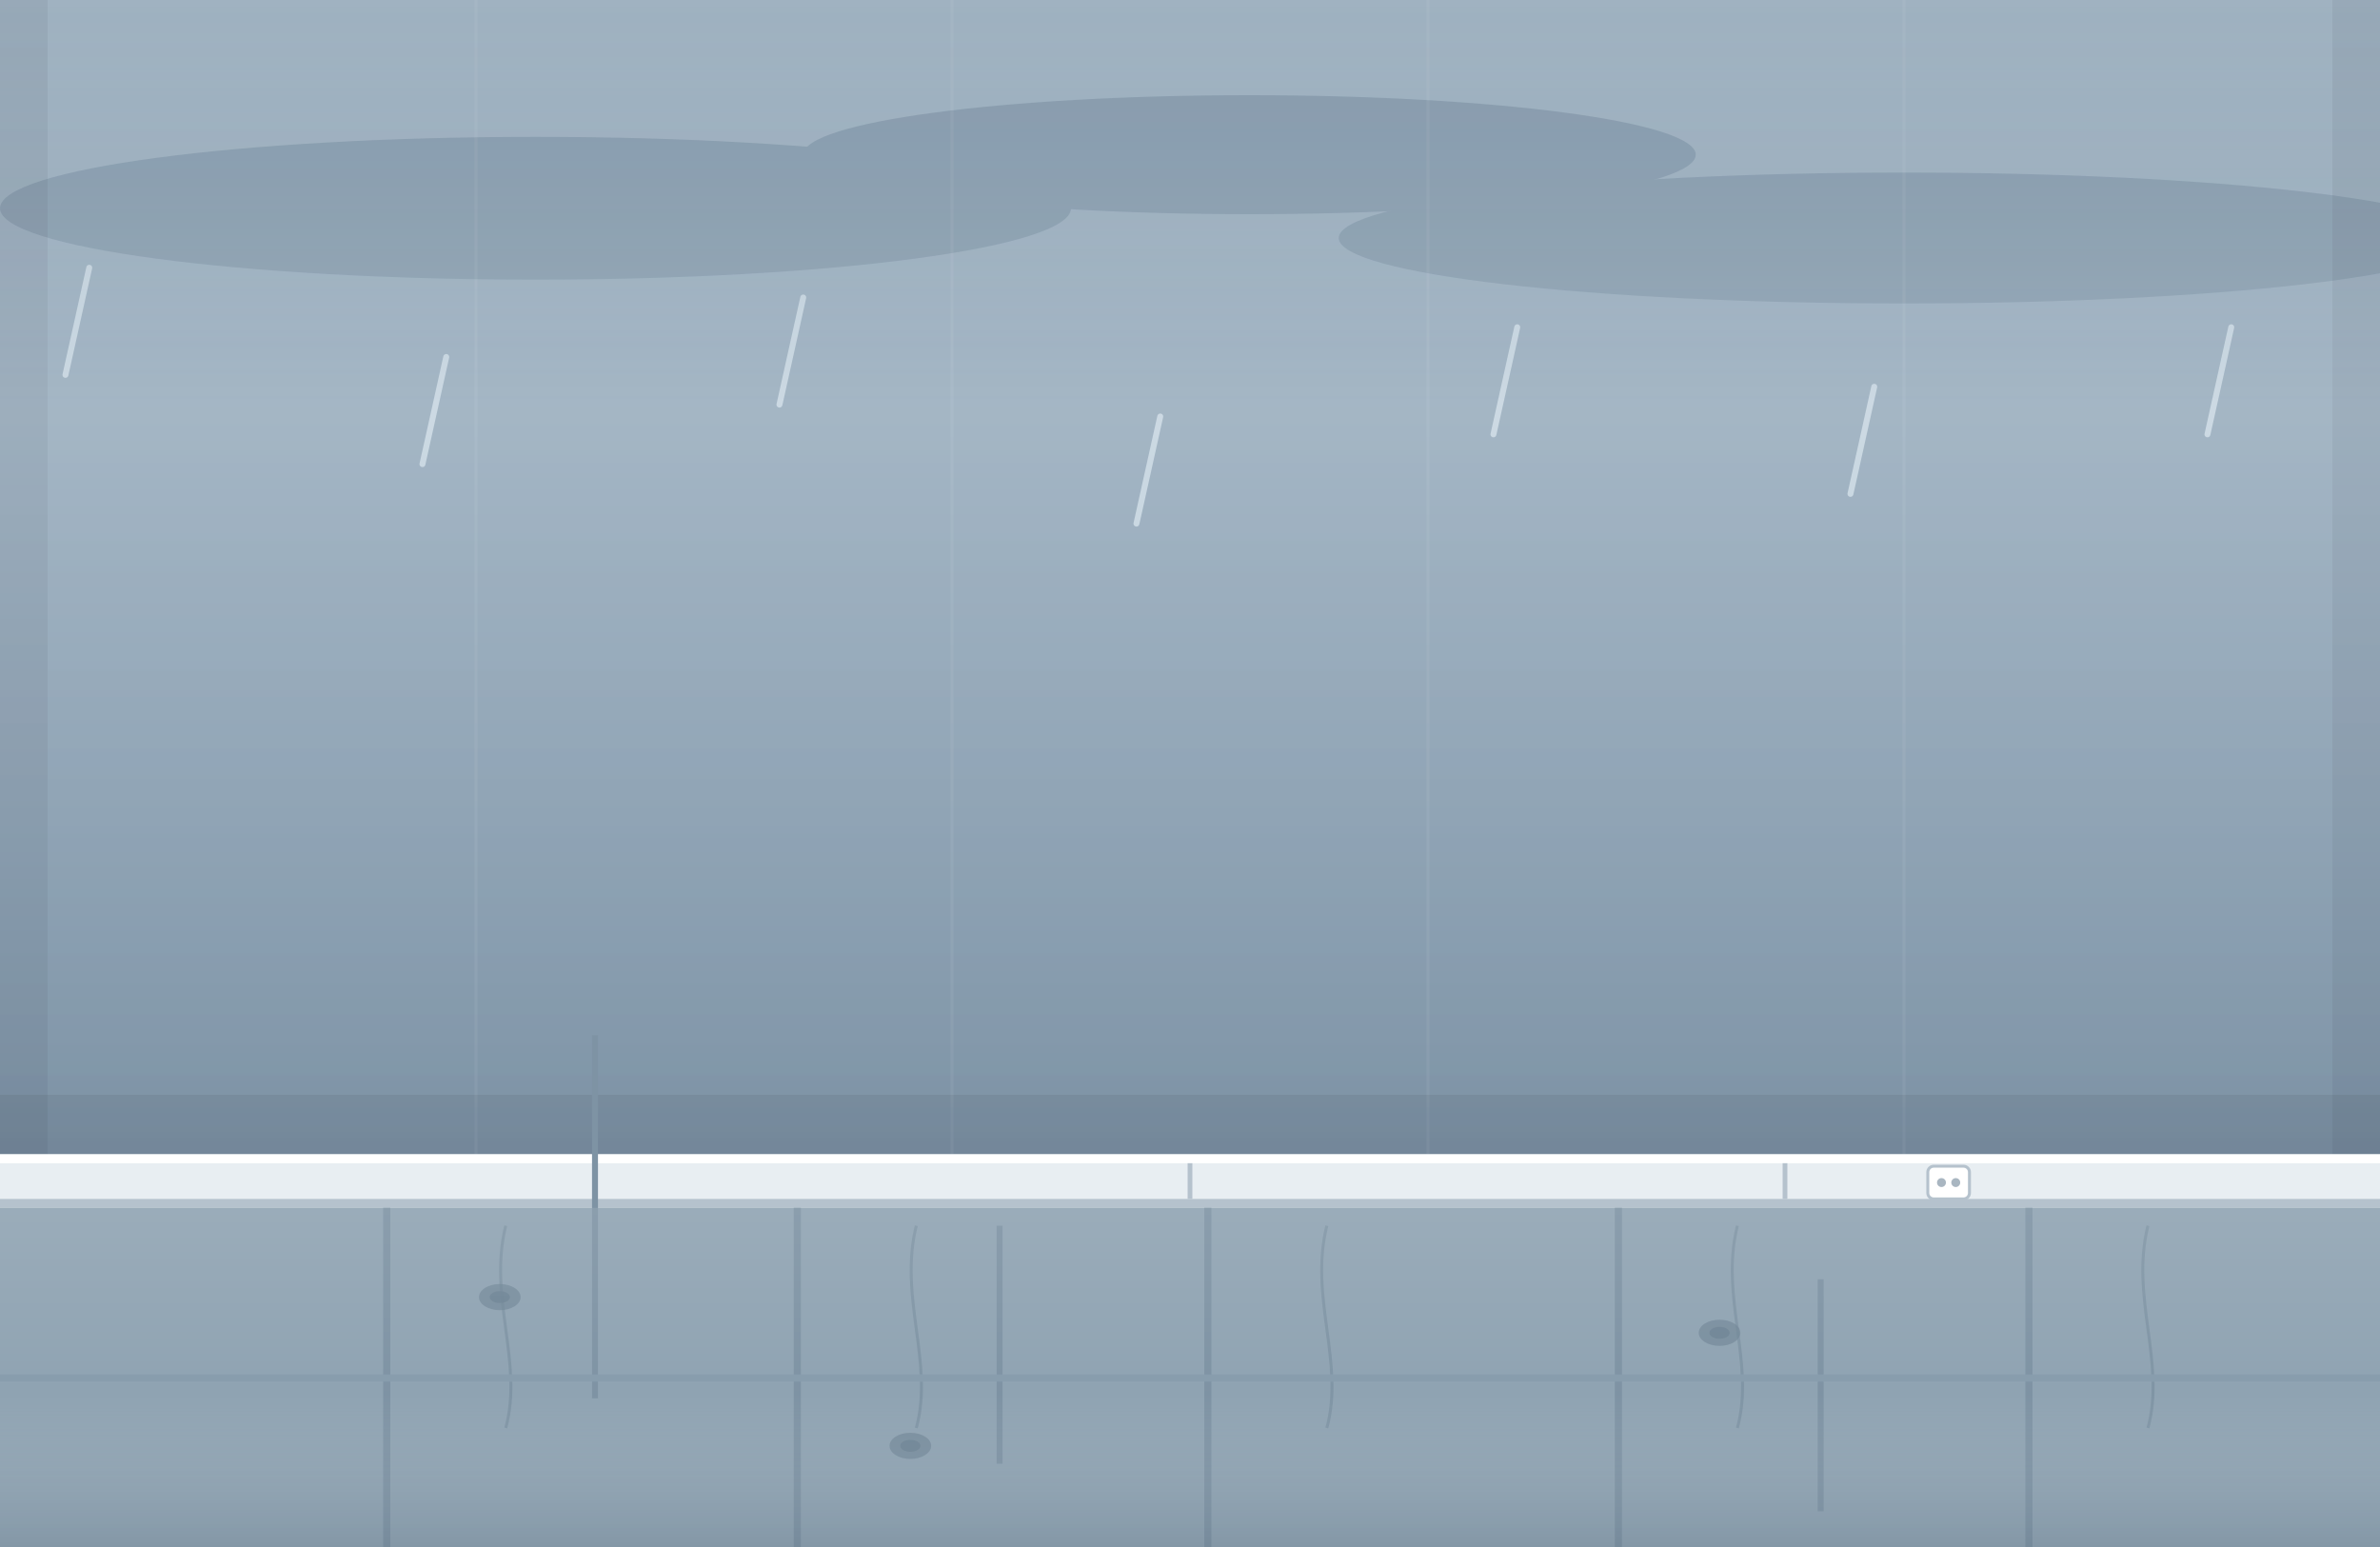
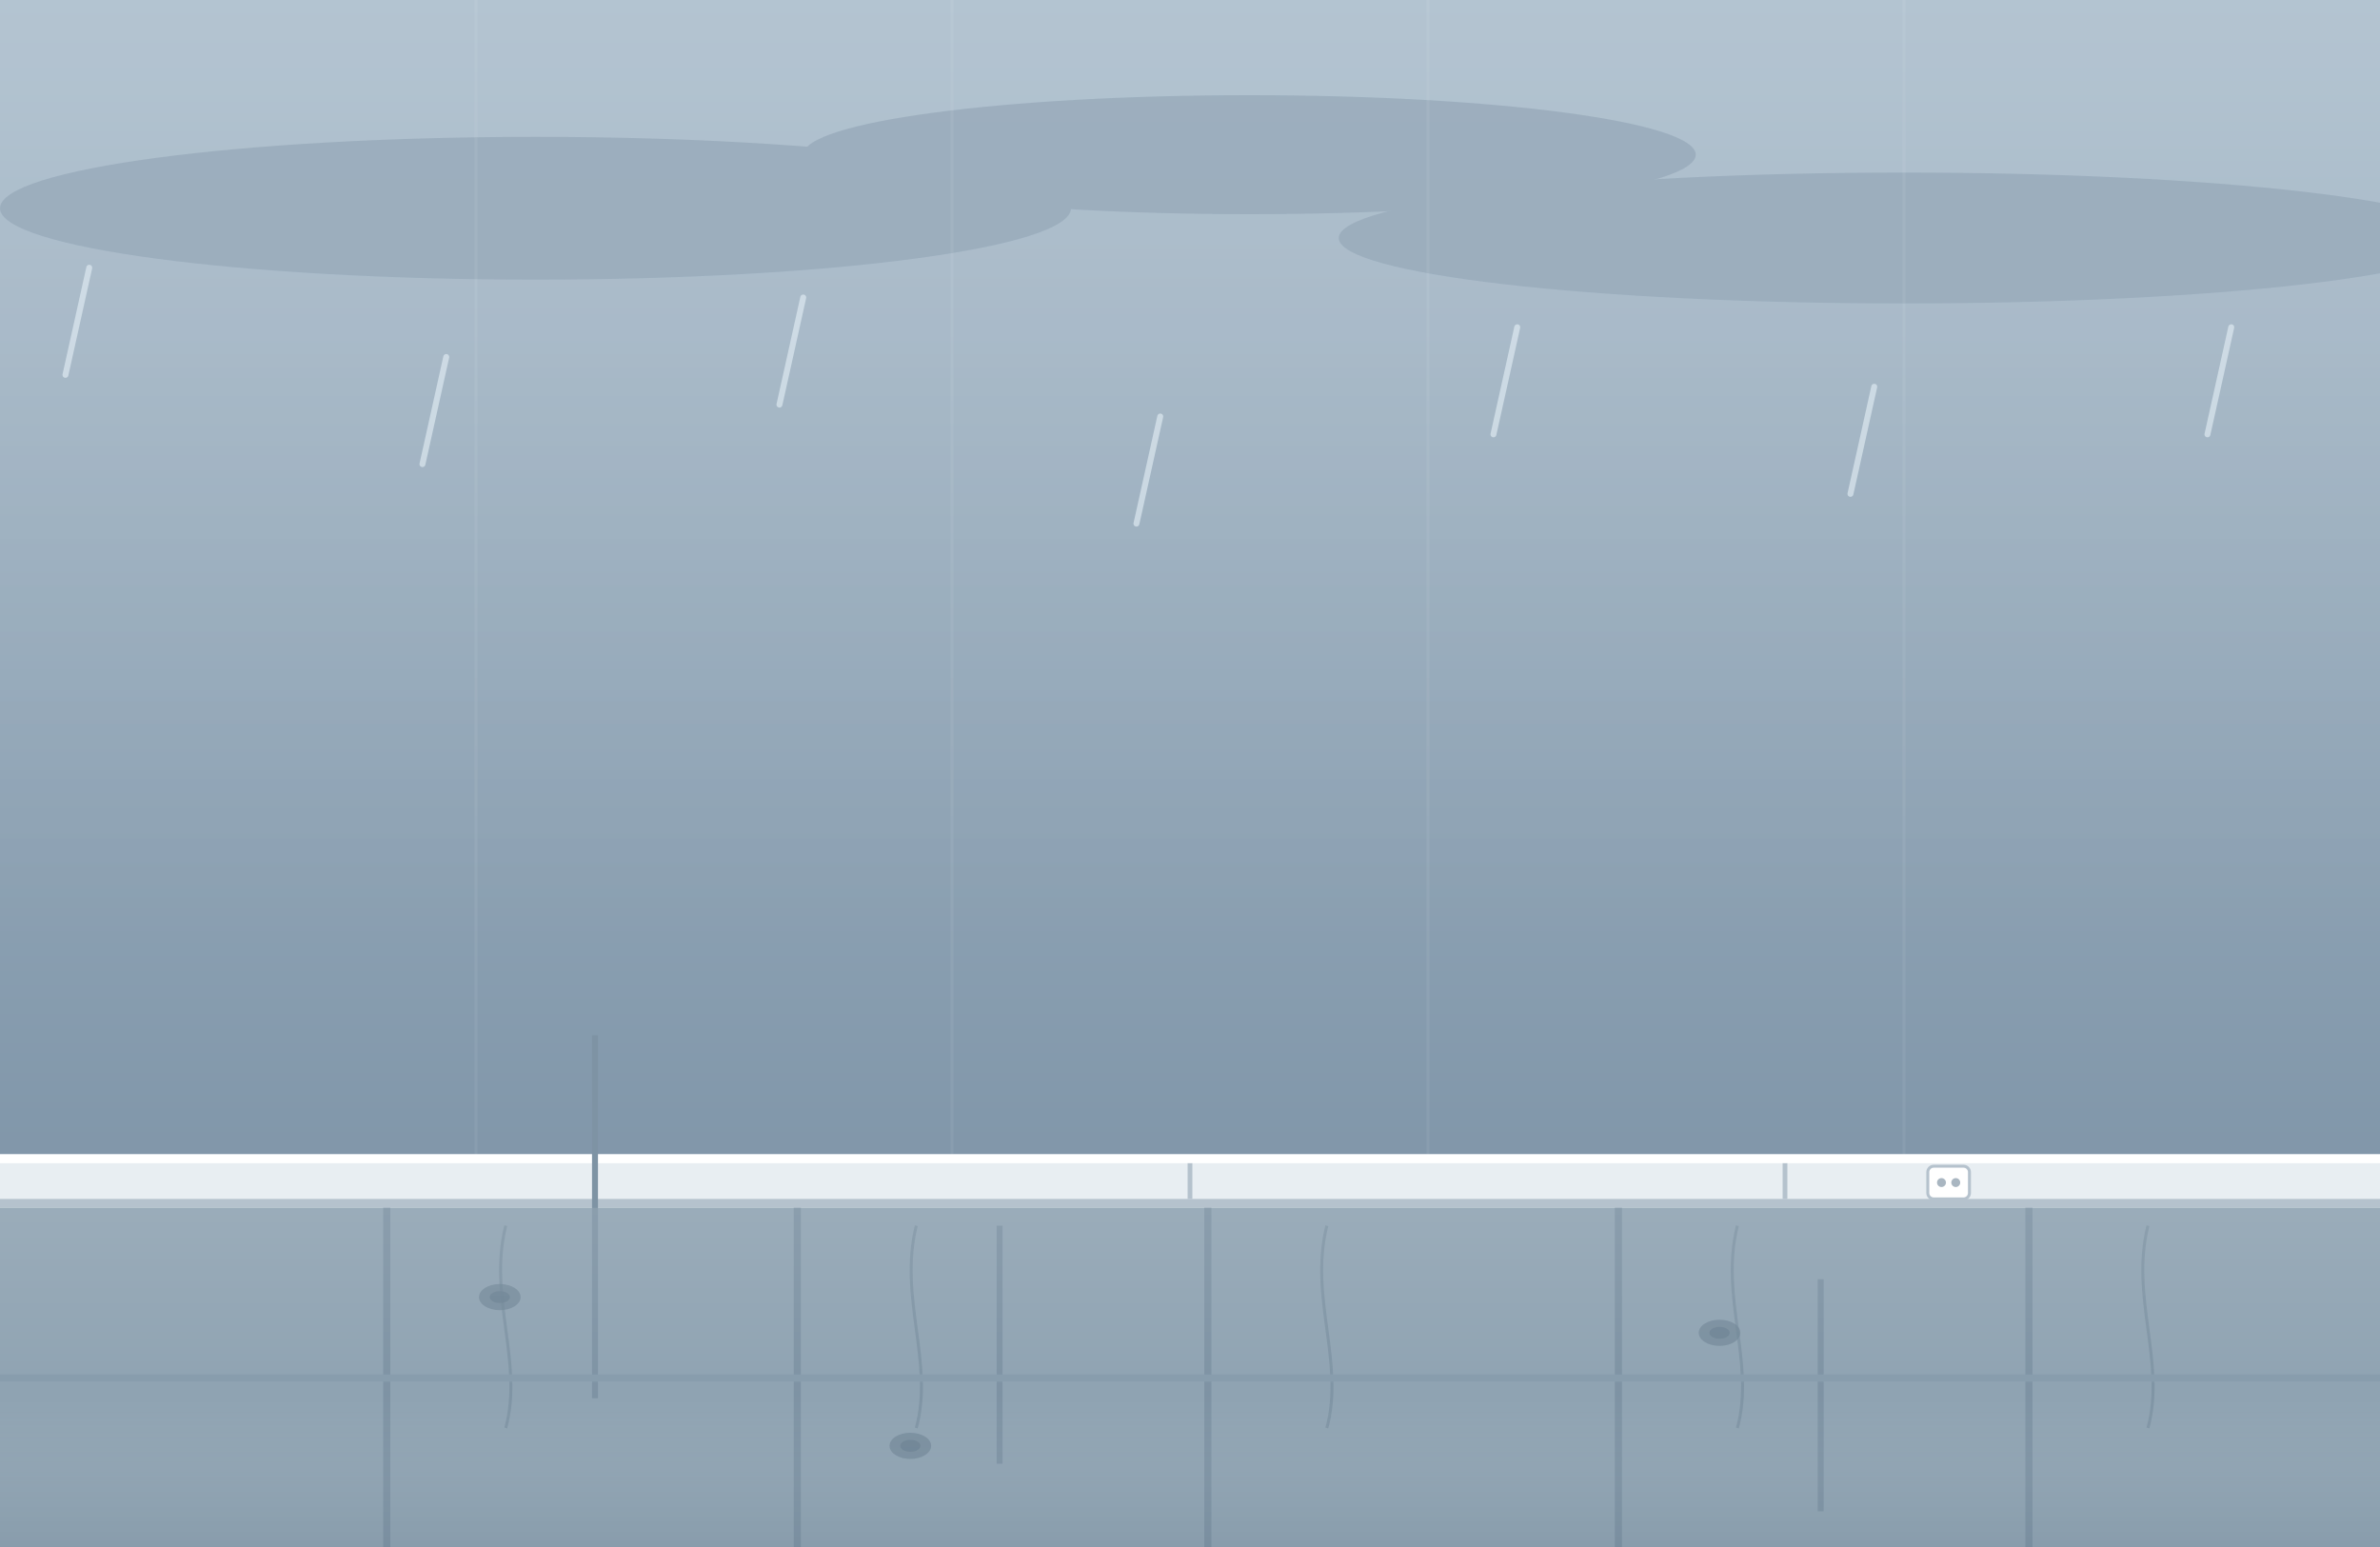
<svg xmlns="http://www.w3.org/2000/svg" viewBox="0 0 800 520" preserveAspectRatio="xMidYMid slice">
  <style>
    .st { animation: twinkle 2.6s ease-in-out infinite; }
    @keyframes twinkle { 0%, 100% { opacity: 0.25; } 50% { opacity: 1; } }
    .rain { animation: fall 1.6s linear infinite; }
    @keyframes fall { 0% { transform: translateY(-140px); } 100% { transform: translateY(0); } }
    .pt { animation: petal 8s linear infinite; }
    .pt.p2 { animation-duration: 10s; animation-delay: 2.6s; }
    .pt.p3 { animation-duration: 9s; animation-delay: 5s; }
    @keyframes petal { 0% { transform: translate(0, -20px) rotate(0deg); opacity: 0; } 12% { opacity: 1; } 88% { opacity: 1; } 100% { transform: translate(-60px, 420px) rotate(300deg); opacity: 0; } }
    .mist1 { animation: mbreath 9s ease-in-out infinite alternate; }
    .mist2 { animation: mbreath 12s ease-in-out infinite alternate; animation-delay: 2s; }
    @keyframes mbreath { 0% { opacity: 0.5; } 100% { opacity: 0.85; } }
  </style>
  <defs>
    <linearGradient id="wp" x1="0" y1="0" x2="0" y2="1">
      <stop offset="0" stop-color="#a9bccb" />
      <stop offset="1" stop-color="#7e94a7" />
    </linearGradient>
    <linearGradient id="wallGlow" x1="0" y1="0" x2="0" y2="1">
-       <stop offset="0" stop-color="#0a1420" stop-opacity="0.06" />
-       <stop offset="0.35" stop-color="#ffffff" stop-opacity="0.10" />
+       <stop offset="0.3" stop-color="#ffffff" stop-opacity="0.12" />
      <stop offset="0.8" stop-color="#ffffff" stop-opacity="0.02" />
-       <stop offset="1" stop-color="#0a1420" stop-opacity="0.05" />
    </linearGradient>
    <linearGradient id="floorShade" x1="0" y1="0" x2="0" y2="1">
      <stop offset="0" stop-color="#ffffff" stop-opacity="0.1" />
      <stop offset="0.55" stop-color="#ffffff" stop-opacity="0" />
-       <stop offset="1" stop-color="#54687a" stop-opacity="0.2" />
+       <stop offset="1" stop-color="#54687a" stop-opacity="0.12" />
    </linearGradient>
  </defs>
  <rect width="800" height="395" fill="url(#wp)" />
  <g fill="#8ba0b2" opacity="0.85">
    <ellipse cx="180" cy="70" rx="180" ry="24" />
    <ellipse cx="420" cy="52" rx="150" ry="20" />
    <ellipse cx="640" cy="80" rx="190" ry="22" />
  </g>
  <g class="rain" stroke="#d8e5ee" stroke-width="2" stroke-linecap="round" opacity="0.7">
    <line x1="30" y1="90" x2="22" y2="126" />
    <line x1="150" y1="120" x2="142" y2="156" />
    <line x1="270" y1="100" x2="262" y2="136" />
    <line x1="390" y1="140" x2="382" y2="176" />
    <line x1="510" y1="110" x2="502" y2="146" />
    <line x1="630" y1="130" x2="622" y2="166" />
    <line x1="750" y1="110" x2="742" y2="146" />
  </g>
  <line x1="160" y1="0" x2="160" y2="388" stroke="#ffffff" stroke-width="1" opacity="0.06" />
  <line x1="320" y1="0" x2="320" y2="388" stroke="#ffffff" stroke-width="1" opacity="0.06" />
  <line x1="480" y1="0" x2="480" y2="388" stroke="#ffffff" stroke-width="1" opacity="0.06" />
  <line x1="640" y1="0" x2="640" y2="388" stroke="#ffffff" stroke-width="1" opacity="0.06" />
-   <rect width="16" height="388" fill="#0a1420" opacity="0.06" />
-   <rect x="784" width="16" height="388" fill="#0a1420" opacity="0.06" />
  <rect width="800" height="395" fill="url(#wallGlow)" />
-   <rect y="368" width="800" height="20" fill="#0a1420" opacity="0.07" />
  <rect y="388" width="800" height="18" fill="#e8eef2" />
  <rect y="388" width="800" height="3" fill="#ffffff" />
  <line x1="200" y1="391" x2="200" y2="403" stroke="#b5c2cd" stroke-width="1.6" />
  <line x1="400" y1="391" x2="400" y2="403" stroke="#b5c2cd" stroke-width="1.6" />
  <line x1="600" y1="391" x2="600" y2="403" stroke="#b5c2cd" stroke-width="1.6" />
  <rect y="403" width="800" height="3" fill="#b5c2cd" />
  <g>
    <rect x="648" y="392" width="14" height="11" rx="2" fill="#ffffff" stroke="#b5c2cd" stroke-width="1" />
    <circle cx="652.6" cy="397.5" r="1.5" fill="#a9b6c1" />
    <circle cx="657.4" cy="397.5" r="1.5" fill="#a9b6c1" />
  </g>
  <rect y="406" width="800" height="114" fill="#8fa3b2" />
  <g>
    <line x1="130" y1="406" x2="130" y2="520" stroke="#7e93a4" stroke-width="2.4" />
    <line x1="268" y1="406" x2="268" y2="520" stroke="#7e93a4" stroke-width="2.4" />
    <line x1="406" y1="406" x2="406" y2="520" stroke="#7e93a4" stroke-width="2.4" />
    <line x1="544" y1="406" x2="544" y2="520" stroke="#7e93a4" stroke-width="2.4" />
    <line x1="682" y1="406" x2="682" y2="520" stroke="#7e93a4" stroke-width="2.4" />
  </g>
  <g>
    <line x1="200" y1="470" x2="200" y2="348" stroke="#7e93a4" stroke-width="2" />
    <line x1="336" y1="412" x2="336" y2="492" stroke="#7e93a4" stroke-width="2" />
    <line x1="612" y1="430" x2="612" y2="508" stroke="#7e93a4" stroke-width="2" />
  </g>
  <g>
    <path d="M170 412 C164 436 176 458 170 480" stroke="#74899a" stroke-width="1" fill="none" opacity="0.55" />
    <path d="M308 412 C302 436 314 458 308 480" stroke="#74899a" stroke-width="1" fill="none" opacity="0.55" />
    <path d="M446 412 C440 436 452 458 446 480" stroke="#74899a" stroke-width="1" fill="none" opacity="0.55" />
    <path d="M584 412 C578 436 590 458 584 480" stroke="#74899a" stroke-width="1" fill="none" opacity="0.55" />
    <path d="M722 412 C716 436 728 458 722 480" stroke="#74899a" stroke-width="1" fill="none" opacity="0.55" />
  </g>
  <g>
    <ellipse cx="168" cy="436" rx="7" ry="4.4" fill="#6d8293" opacity="0.6" />
    <ellipse cx="168" cy="436" rx="3.4" ry="2" fill="#6d8293" opacity="0.8" />
    <ellipse cx="306" cy="486" rx="7" ry="4.4" fill="#6d8293" opacity="0.6" />
    <ellipse cx="306" cy="486" rx="3.4" ry="2" fill="#6d8293" opacity="0.8" />
    <ellipse cx="578" cy="448" rx="7" ry="4.4" fill="#6d8293" opacity="0.6" />
    <ellipse cx="578" cy="448" rx="3.4" ry="2" fill="#6d8293" opacity="0.8" />
  </g>
  <rect y="462" width="800" height="2.4" fill="#879cac" />
  <rect y="406" width="800" height="114" fill="url(#floorShade)" />
</svg>
